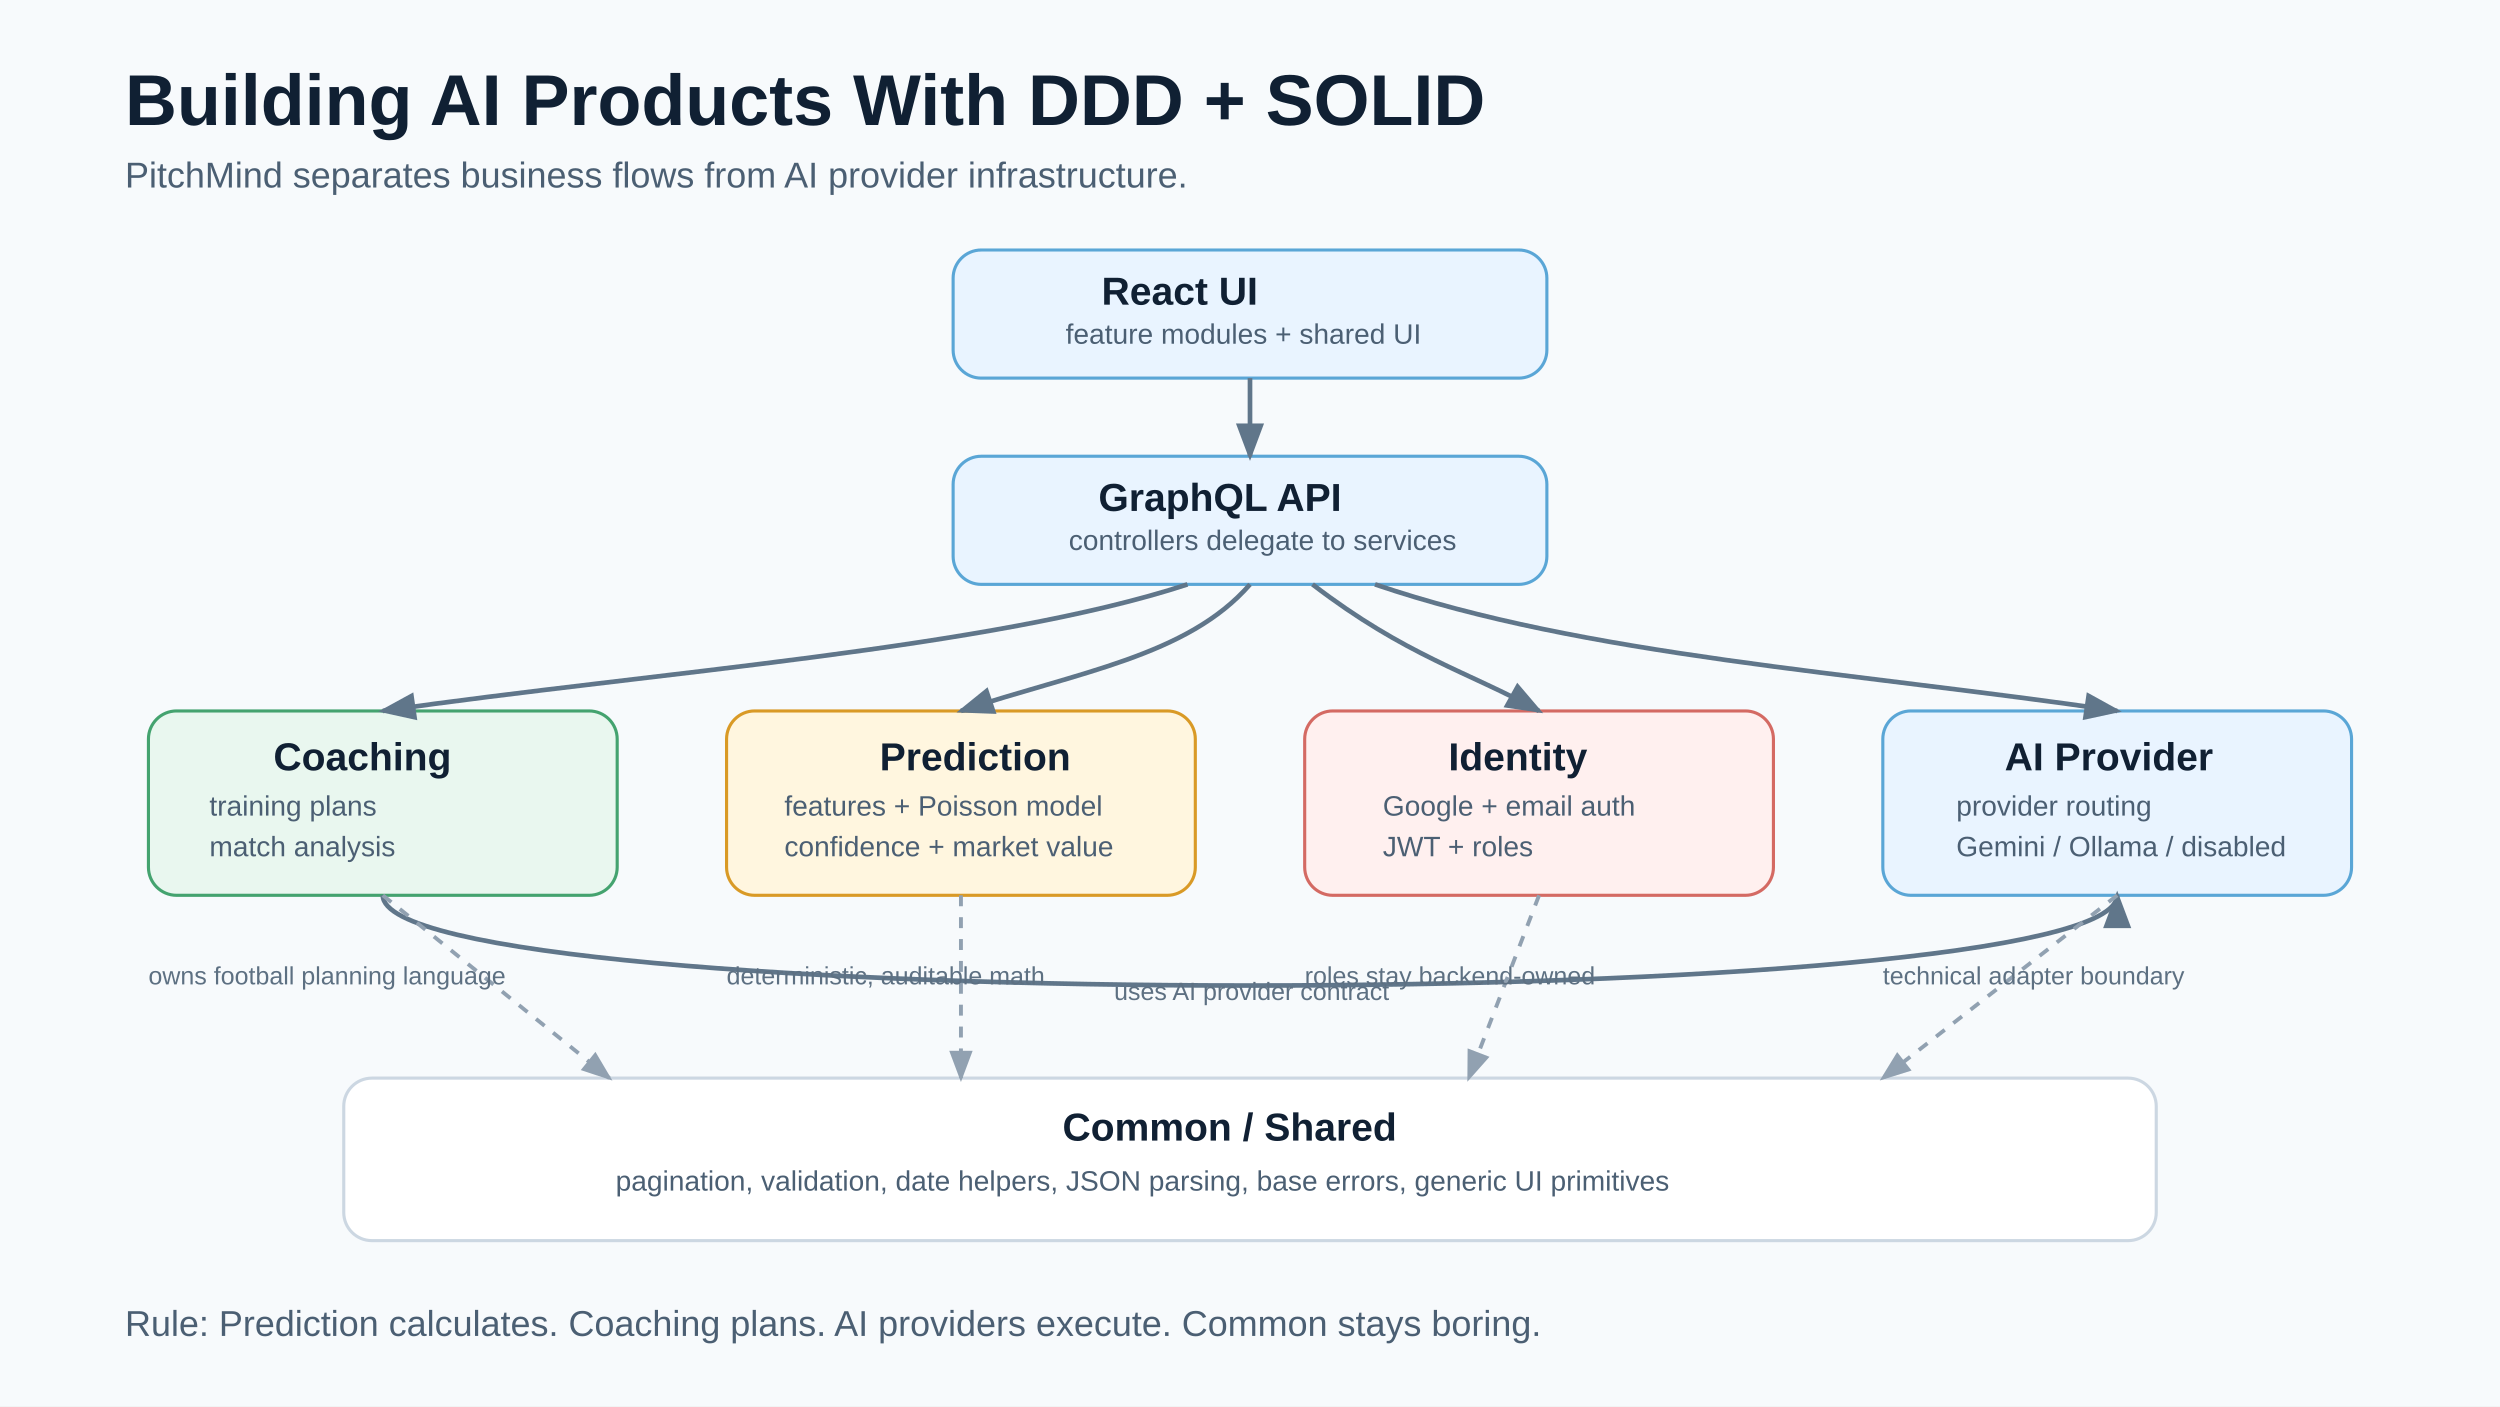
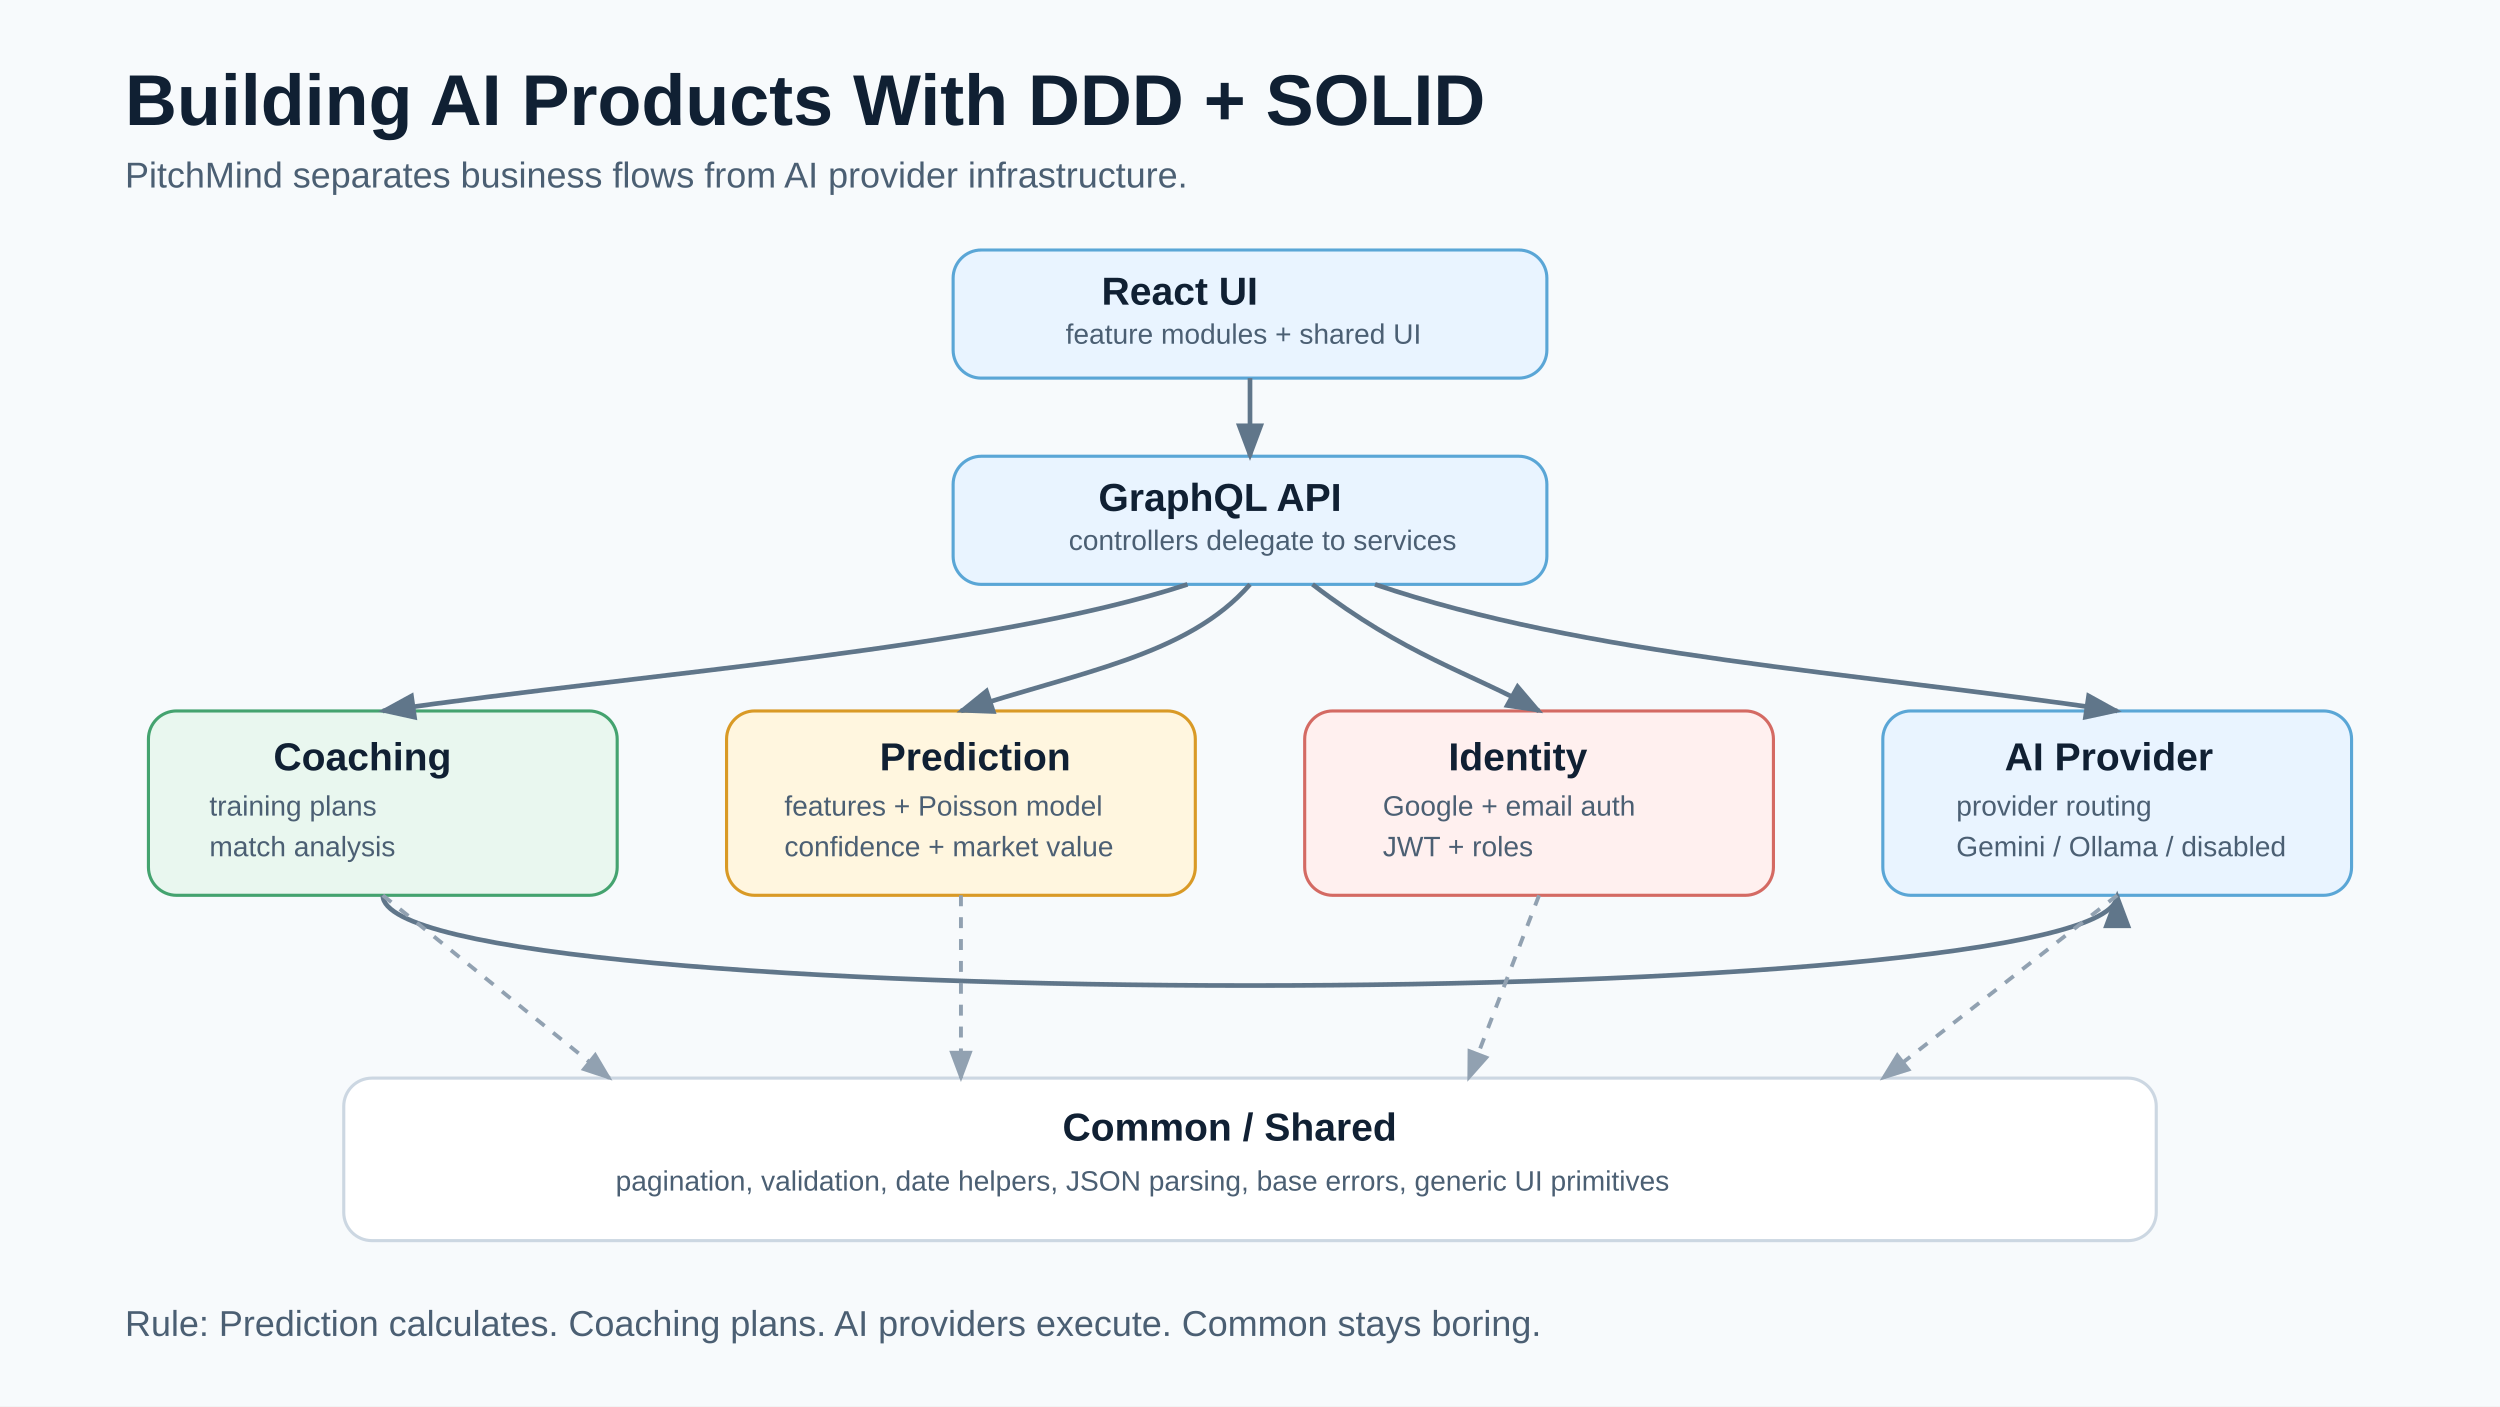
<svg xmlns="http://www.w3.org/2000/svg" width="1600" height="900" viewBox="0 0 1600 900" role="img" aria-labelledby="title desc">
  <defs>
    <style>
      .bg { fill: #f7fafc; }
      .title { font: 700 46px Arial, sans-serif; fill: #102033; }
      .subtitle { font: 400 23px Arial, sans-serif; fill: #4b5f73; }
      .label { font: 700 25px Arial, sans-serif; fill: #102033; }
      .small { font: 400 18px Arial, sans-serif; fill: #4b5f73; }
      .tiny { font: 400 16px Arial, sans-serif; fill: #5d7082; }
      .box { fill: #ffffff; stroke: #ccd7e2; stroke-width: 2; rx: 18; }
      .box-blue { fill: #e9f4ff; stroke: #5aa6d6; stroke-width: 2; rx: 18; }
      .box-green { fill: #e9f7ef; stroke: #44a36f; stroke-width: 2; rx: 18; }
      .box-amber { fill: #fff6df; stroke: #d99a26; stroke-width: 2; rx: 18; }
      .box-red { fill: #fff0ef; stroke: #d46a63; stroke-width: 2; rx: 18; }
      .line { stroke: #60768a; stroke-width: 3; fill: none; marker-end: url(#arrow); }
      .softline { stroke: #91a1b1; stroke-width: 2.5; fill: none; marker-end: url(#arrowSoft); stroke-dasharray: 7 7; }
    </style>
    <marker id="arrow" markerWidth="10" markerHeight="10" refX="7" refY="3" orient="auto" markerUnits="strokeWidth">
      <path d="M0,0 L0,6 L8,3 z" fill="#60768a" />
    </marker>
    <marker id="arrowSoft" markerWidth="10" markerHeight="10" refX="7" refY="3" orient="auto" markerUnits="strokeWidth">
      <path d="M0,0 L0,6 L8,3 z" fill="#91a1b1" />
    </marker>
  </defs>
  <rect class="bg" x="0" y="0" width="1600" height="900" />
  <text class="title" x="80" y="80">Building AI Products With DDD + SOLID</text>
  <text class="subtitle" x="80" y="120">PitchMind separates business flows from AI provider infrastructure.</text>
  <rect class="box-blue" x="610" y="160" width="380" height="82" />
  <text class="label" x="705" y="195">React UI</text>
  <text class="small" x="682" y="220">feature modules + shared UI</text>
  <rect class="box-blue" x="610" y="292" width="380" height="82" />
  <text class="label" x="703" y="327">GraphQL API</text>
  <text class="small" x="684" y="352">controllers delegate to services</text>
  <path class="line" d="M800 242 L800 292" />
  <rect class="box-green" x="95" y="455" width="300" height="118" />
  <text class="label" x="175" y="493">Coaching</text>
  <text class="small" x="134" y="522">training plans</text>
  <text class="small" x="134" y="548">match analysis</text>
  <rect class="box-amber" x="465" y="455" width="300" height="118" />
  <text class="label" x="563" y="493">Prediction</text>
  <text class="small" x="502" y="522">features + Poisson model</text>
  <text class="small" x="502" y="548">confidence + market value</text>
  <rect class="box-red" x="835" y="455" width="300" height="118" />
  <text class="label" x="927" y="493">Identity</text>
  <text class="small" x="885" y="522">Google + email auth</text>
  <text class="small" x="885" y="548">JWT + roles</text>
  <rect class="box-blue" x="1205" y="455" width="300" height="118" />
  <text class="label" x="1283" y="493">AI Provider</text>
  <text class="small" x="1252" y="522">provider routing</text>
  <text class="small" x="1252" y="548">Gemini / Ollama / disabled</text>
  <path class="line" d="M760 374 C635 415, 420 430, 245 455" />
  <path class="line" d="M800 374 C760 420, 690 430, 615 455" />
  <path class="line" d="M840 374 C900 420, 940 430, 985 455" />
  <path class="line" d="M880 374 C1015 420, 1185 430, 1355 455" />
  <path class="line" d="M245 573 C245 650, 1355 650, 1355 573" />
-   <text class="tiny" x="713" y="640">uses AI provider contract</text>
  <rect class="box" x="220" y="690" width="1160" height="104" />
  <text class="label" x="680" y="730">Common / Shared</text>
  <text class="small" x="394" y="762">pagination, validation, date helpers, JSON parsing, base errors, generic UI primitives</text>
  <path class="softline" d="M245 573 L390 690" />
  <path class="softline" d="M615 573 L615 690" />
  <path class="softline" d="M985 573 L940 690" />
  <path class="softline" d="M1355 573 L1205 690" />
-   <text class="tiny" x="95" y="630">owns football planning language</text>
-   <text class="tiny" x="465" y="630">deterministic, auditable math</text>
-   <text class="tiny" x="835" y="630">roles stay backend-owned</text>
-   <text class="tiny" x="1205" y="630">technical adapter boundary</text>
  <text class="subtitle" x="80" y="855">Rule: Prediction calculates. Coaching plans. AI providers execute. Common stays boring.</text>
</svg>
